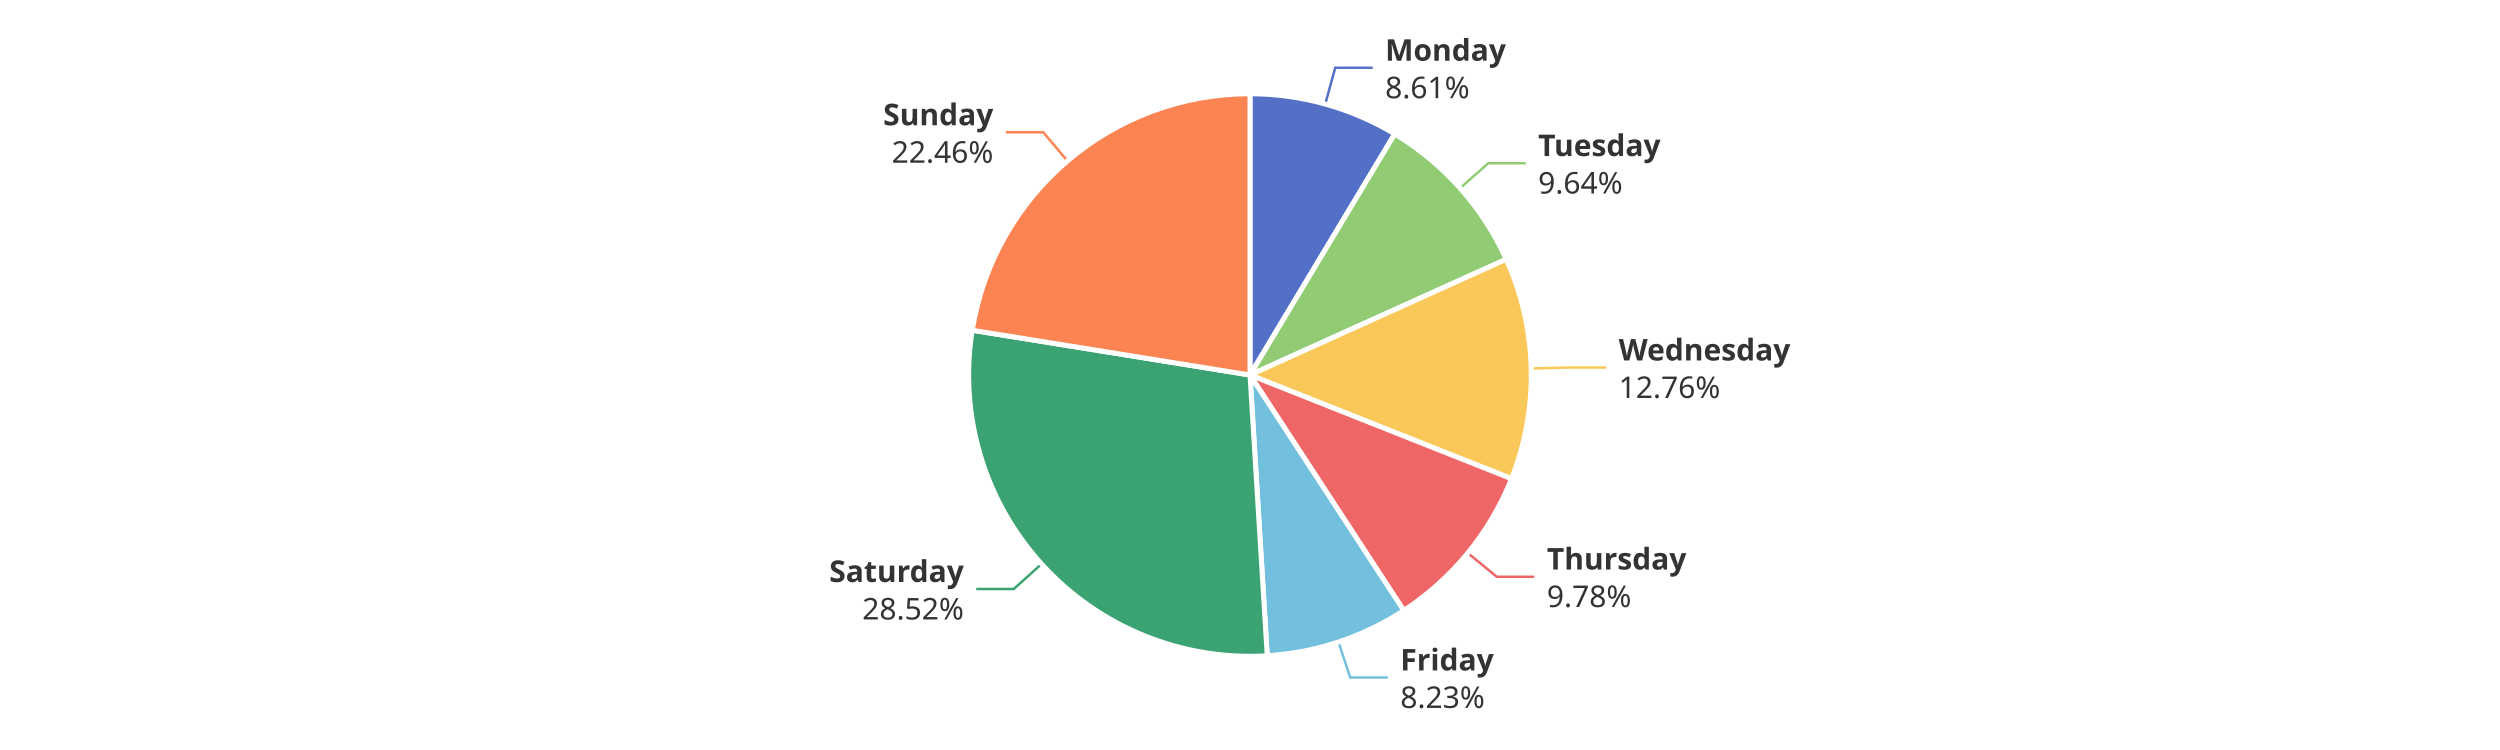
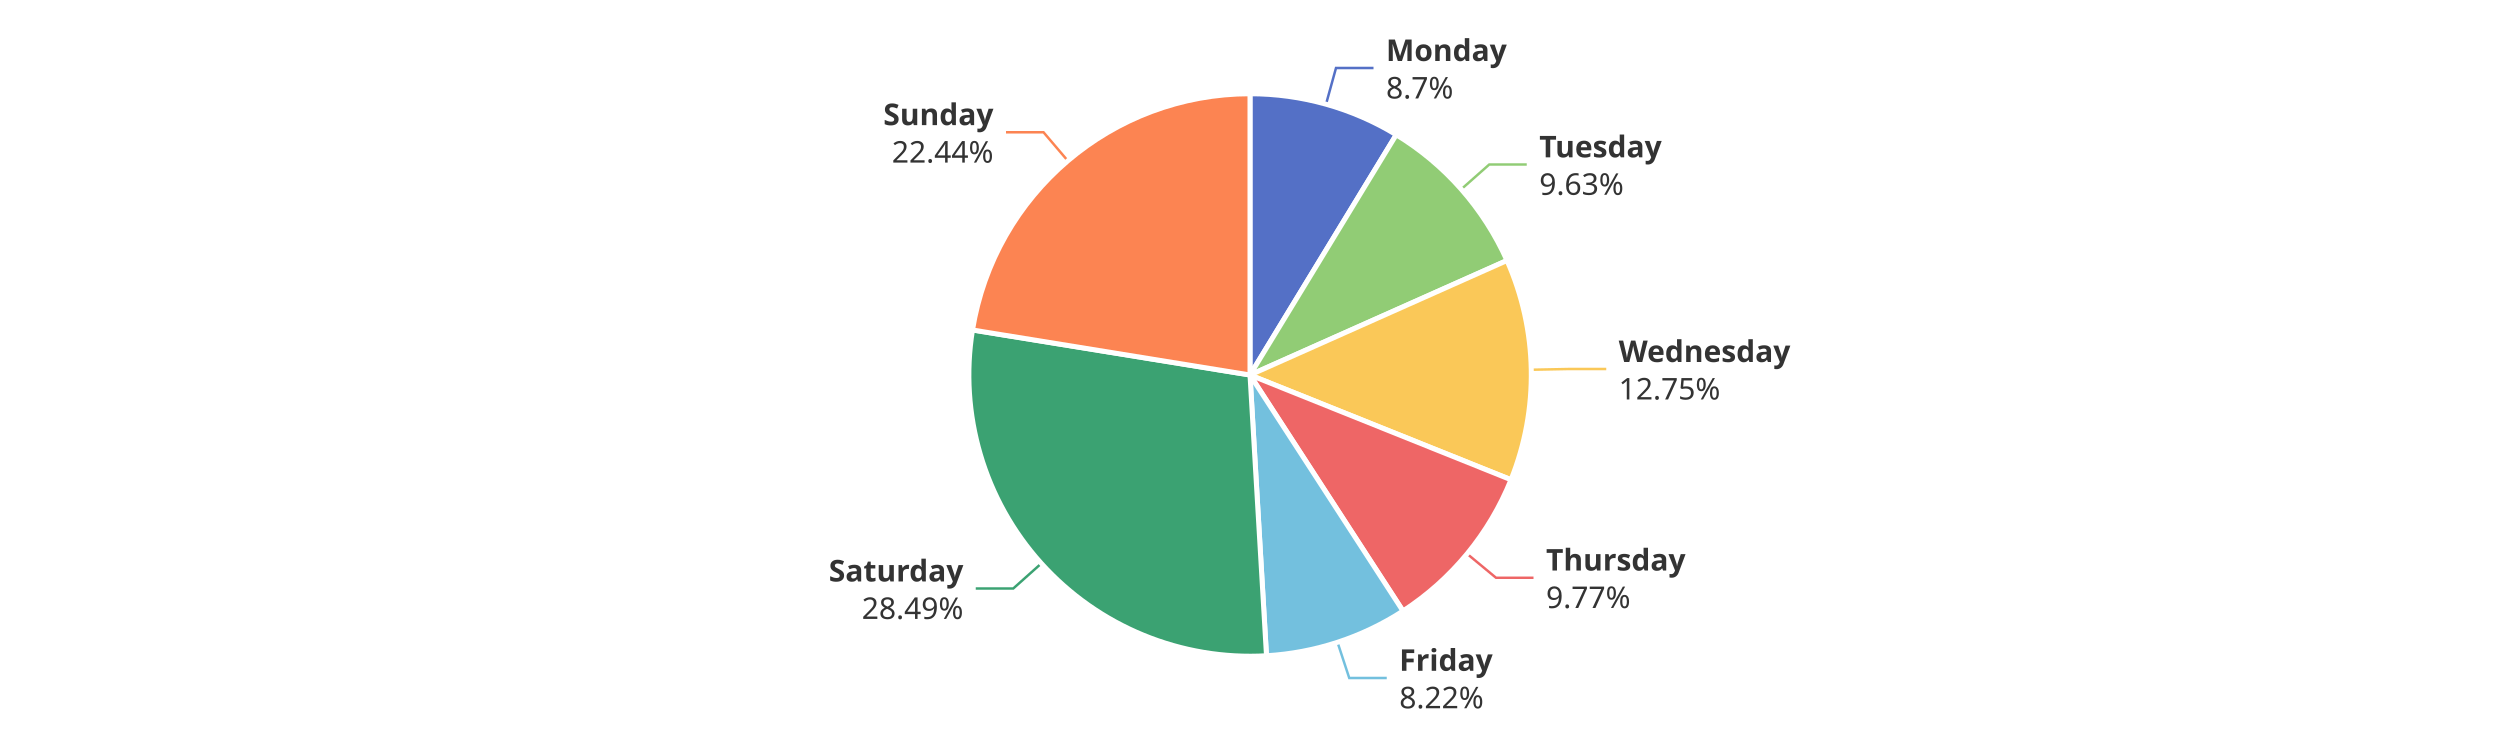
<svg xmlns="http://www.w3.org/2000/svg" width="1000" height="300" version="1.1" baseProfile="full" viewBox="0 0 1000 300">
  <rect width="1000" height="300" x="0" y="0" id="0" fill="#ffffff" />
-   <polyline points="530.1 41.6 534.1 27.1 549.1 27.1" fill="none" stroke="#5470c6" />
-   <polyline points="584.1 75.2 595.3 65.3 610.3 65.3" fill="none" stroke="#91cc75" />
-   <polyline points="612.5 147.4 627.5 147 642.5 147" fill="none" stroke="#fac858" />
-   <polyline points="587.1 221.2 598.7 230.7 613.7 230.7" fill="none" stroke="#ee6666" />
-   <polyline points="535.4 256.8 540.1 271 555.1 271" fill="none" stroke="#73c0de" />
-   <polyline points="416.6 225.6 405.5 235.6 390.5 235.6" fill="none" stroke="#3ba272" />
-   <polyline points="427 64.4 417.3 52.9 402.3 52.9" fill="none" stroke="#fc8452" />
-   <path d="M500 37.5A112.5 112.5 0 0 1 557.9 53.6L500 150Z" fill="#5470c6" stroke="#fff" stroke-width="2" stroke-linejoin="round" />
-   <path d="M557.9 53.6A112.5 112.5 0 0 1 602.5 103.7L500 150Z" fill="#91cc75" stroke="#fff" stroke-width="2" stroke-linejoin="round" />
-   <path d="M602.5 103.7A112.5 112.5 0 0 1 604.6 191.5L500 150Z" fill="#fac858" stroke="#fff" stroke-width="2" stroke-linejoin="round" />
-   <path d="M604.6 191.5A112.5 112.5 0 0 1 561.5 244.2L500 150Z" fill="#ee6666" stroke="#fff" stroke-width="2" stroke-linejoin="round" />
-   <path d="M561.5 244.2A112.5 112.5 0 0 1 506.9 262.3L500 150Z" fill="#73c0de" stroke="#fff" stroke-width="2" stroke-linejoin="round" />
-   <path d="M506.9 262.3A112.5 112.5 0 0 1 388.9 132.1L500 150Z" fill="#3ba272" stroke="#fff" stroke-width="2" stroke-linejoin="round" />
-   <path d="M388.9 132.1A112.5 112.5 0 0 1 500 37.5L500 150Z" fill="#fc8452" stroke="#fff" stroke-width="2" stroke-linejoin="round" />
-   <path d="M0 -15l42.8 0l0 30l-42.8 0Z" transform="translate(554.0686 27.1359)" fill="none" />
-   <text dominant-baseline="central" text-anchor="start" style="font-size:12px;font-family:sans-serif;font-weight:bold;" y="-7.5" transform="translate(554.0686 27.1359)" fill="#333" stroke="rgb(255,255,255)" stroke-width="2" paint-order="stroke" stroke-miterlimit="2">Monday</text>
-   <text dominant-baseline="central" text-anchor="start" style="font-size:12px;font-family:sans-serif;" y="7.5" transform="translate(554.0686 27.1359)" fill="#333" stroke="rgb(255,255,255)" stroke-width="2" paint-order="stroke" stroke-miterlimit="2">8.61%</text>
-   <path d="M0 -15l46.2 0l0 30l-46.2 0Z" transform="translate(615.2674 65.2629)" fill="none" />
-   <text dominant-baseline="central" text-anchor="start" style="font-size:12px;font-family:sans-serif;font-weight:bold;" y="-7.5" transform="translate(615.2674 65.2629)" fill="#333" stroke="rgb(255,255,255)" stroke-width="2" paint-order="stroke" stroke-miterlimit="2">Tuesday</text>
-   <text dominant-baseline="central" text-anchor="start" style="font-size:12px;font-family:sans-serif;" y="7.5" transform="translate(615.2674 65.2629)" fill="#333" stroke="rgb(255,255,255)" stroke-width="2" paint-order="stroke" stroke-miterlimit="2">9.64%</text>
-   <path d="M0 -15l63.6 0l0 30l-63.6 0Z" transform="translate(647.4655 147.0362)" fill="none" />
-   <text dominant-baseline="central" text-anchor="start" style="font-size:12px;font-family:sans-serif;font-weight:bold;" y="-7.5" transform="translate(647.4655 147.0362)" fill="#333" stroke="rgb(255,255,255)" stroke-width="2" paint-order="stroke" stroke-miterlimit="2">Wednesday</text>
-   <text dominant-baseline="central" text-anchor="start" style="font-size:12px;font-family:sans-serif;" y="7.5" transform="translate(647.4655 147.0362)" fill="#333" stroke="rgb(255,255,255)" stroke-width="2" paint-order="stroke" stroke-miterlimit="2">12.76%</text>
-   <path d="M0 -15l50.2 0l0 30l-50.2 0Z" transform="translate(618.7491 230.6527)" fill="none" />
-   <text dominant-baseline="central" text-anchor="start" style="font-size:12px;font-family:sans-serif;font-weight:bold;" y="-7.5" transform="translate(618.7491 230.6527)" fill="#333" stroke="rgb(255,255,255)" stroke-width="2" paint-order="stroke" stroke-miterlimit="2">Thursday</text>
-   <text dominant-baseline="central" text-anchor="start" style="font-size:12px;font-family:sans-serif;" y="7.5" transform="translate(618.7491 230.6527)" fill="#333" stroke="rgb(255,255,255)" stroke-width="2" paint-order="stroke" stroke-miterlimit="2">9.78%</text>
-   <path d="M0 -15l34.2 0l0 30l-34.2 0Z" transform="translate(560.1228 271.0224)" fill="none" />
-   <text dominant-baseline="central" text-anchor="start" style="font-size:12px;font-family:sans-serif;font-weight:bold;" y="-7.5" transform="translate(560.1228 271.0224)" fill="#333" stroke="rgb(255,255,255)" stroke-width="2" paint-order="stroke" stroke-miterlimit="2">Friday</text>
-   <text dominant-baseline="central" text-anchor="start" style="font-size:12px;font-family:sans-serif;" y="7.5" transform="translate(560.1228 271.0224)" fill="#333" stroke="rgb(255,255,255)" stroke-width="2" paint-order="stroke" stroke-miterlimit="2">8.23%</text>
-   <path d="M-48.2 -15l48.2 0l0 30l-48.2 0Z" transform="translate(385.5355 235.6312)" fill="none" />
-   <text dominant-baseline="central" text-anchor="end" style="font-size:12px;font-family:sans-serif;font-weight:bold;" y="-7.5" transform="translate(385.5355 235.6312)" fill="#333" stroke="rgb(255,255,255)" stroke-width="2" paint-order="stroke" stroke-miterlimit="2">Saturday</text>
-   <text dominant-baseline="central" text-anchor="end" style="font-size:12px;font-family:sans-serif;" y="7.5" transform="translate(385.5355 235.6312)" fill="#333" stroke="rgb(255,255,255)" stroke-width="2" paint-order="stroke" stroke-miterlimit="2">28.52%</text>
-   <path d="M-40.9 -15l40.9 0l0 30l-40.9 0Z" transform="translate(397.3173 52.9443)" fill="none" />
-   <text dominant-baseline="central" text-anchor="end" style="font-size:12px;font-family:sans-serif;font-weight:bold;" y="-7.5" transform="translate(397.3173 52.9443)" fill="#333" stroke="rgb(255,255,255)" stroke-width="2" paint-order="stroke" stroke-miterlimit="2">Sunday</text>
-   <text dominant-baseline="central" text-anchor="end" style="font-size:12px;font-family:sans-serif;" y="7.5" transform="translate(397.3173 52.9443)" fill="#333" stroke="rgb(255,255,255)" stroke-width="2" paint-order="stroke" stroke-miterlimit="2">22.46%</text>
+   <polyline points="530.4 41.7 534.4 27.2 549.4 27.2" fill="none" stroke="#5470c6" />
+   <polyline points="584.5 75.7 595.7 65.8 610.7 65.8" fill="none" stroke="#91cc75" />
+   <polyline points="612.5 147.9 627.5 147.6 642.5 147.6" fill="none" stroke="#fac858" />
+   <polyline points="586.8 221.5 598.4 231.1 613.4 231.1" fill="none" stroke="#ee6666" />
+   <polyline points="535 256.9 539.7 271.2 554.7 271.2" fill="none" stroke="#73c0de" />
+   <polyline points="416.5 225.4 405.3 235.4 390.3 235.4" fill="none" stroke="#3ba272" />
+   <polyline points="427.1 64.3 417.4 52.9 402.4 52.9" fill="none" stroke="#fc8452" />
+   <path d="M500 37.5A112.5 112.5 0 0 1 558.5 53.9L500 150Z" fill="#5470c6" stroke="#fff" stroke-width="2" stroke-linejoin="round" />
+   <path d="M558.5 53.9A112.5 112.5 0 0 1 602.8 104.2L500 150Z" fill="#91cc75" stroke="#fff" stroke-width="2" stroke-linejoin="round" />
+   <path d="M602.8 104.2A112.5 112.5 0 0 1 604.4 191.9L500 150Z" fill="#fac858" stroke="#fff" stroke-width="2" stroke-linejoin="round" />
+   <path d="M604.4 191.9A112.5 112.5 0 0 1 561.2 244.4L500 150Z" fill="#ee6666" stroke="#fff" stroke-width="2" stroke-linejoin="round" />
+   <path d="M561.2 244.4A112.5 112.5 0 0 1 506.6 262.3L500 150Z" fill="#73c0de" stroke="#fff" stroke-width="2" stroke-linejoin="round" />
+   <path d="M506.6 262.3A112.5 112.5 0 0 1 389 132L500 150Z" fill="#3ba272" stroke="#fff" stroke-width="2" stroke-linejoin="round" />
+   <path d="M389 132A112.5 112.5 0 0 1 500 37.5L500 150Z" fill="#fc8452" stroke="#fff" stroke-width="2" stroke-linejoin="round" />
+   <path d="M0 -15l42.8 0l0 30l-42.8 0Z" transform="translate(554.4159 27.2327)" fill="none" />
+   <text dominant-baseline="central" text-anchor="start" style="font-size:12px;font-family:sans-serif;font-weight:bold;" y="-7.5" transform="translate(554.4159 27.2327)" fill="#333" stroke="rgb(255,255,255)" stroke-width="2" paint-order="stroke" stroke-miterlimit="2">Monday</text>
+   <text dominant-baseline="central" text-anchor="start" style="font-size:12px;font-family:sans-serif;" y="7.5" transform="translate(554.4159 27.2327)" fill="#333" stroke="rgb(255,255,255)" stroke-width="2" paint-order="stroke" stroke-miterlimit="2">8.7%</text>
+   <path d="M0 -15l46.2 0l0 30l-46.2 0Z" transform="translate(615.7186 65.7729)" fill="none" />
+   <text dominant-baseline="central" text-anchor="start" style="font-size:12px;font-family:sans-serif;font-weight:bold;" y="-7.5" transform="translate(615.7186 65.7729)" fill="#333" stroke="rgb(255,255,255)" stroke-width="2" paint-order="stroke" stroke-miterlimit="2">Tuesday</text>
+   <text dominant-baseline="central" text-anchor="start" style="font-size:12px;font-family:sans-serif;" y="7.5" transform="translate(615.7186 65.7729)" fill="#333" stroke="rgb(255,255,255)" stroke-width="2" paint-order="stroke" stroke-miterlimit="2">9.63%</text>
+   <path d="M0 -15l63.6 0l0 30l-63.6 0Z" transform="translate(647.4781 147.6369)" fill="none" />
+   <text dominant-baseline="central" text-anchor="start" style="font-size:12px;font-family:sans-serif;font-weight:bold;" y="-7.5" transform="translate(647.4781 147.6369)" fill="#333" stroke="rgb(255,255,255)" stroke-width="2" paint-order="stroke" stroke-miterlimit="2">Wednesday</text>
+   <text dominant-baseline="central" text-anchor="start" style="font-size:12px;font-family:sans-serif;" y="7.5" transform="translate(647.4781 147.6369)" fill="#333" stroke="rgb(255,255,255)" stroke-width="2" paint-order="stroke" stroke-miterlimit="2">12.75%</text>
+   <path d="M0 -15l50.2 0l0 30l-50.2 0Z" transform="translate(618.4189 231.0553)" fill="none" />
+   <text dominant-baseline="central" text-anchor="start" style="font-size:12px;font-family:sans-serif;font-weight:bold;" y="-7.5" transform="translate(618.4189 231.0553)" fill="#333" stroke="rgb(255,255,255)" stroke-width="2" paint-order="stroke" stroke-miterlimit="2">Thursday</text>
+   <text dominant-baseline="central" text-anchor="start" style="font-size:12px;font-family:sans-serif;" y="7.5" transform="translate(618.4189 231.0553)" fill="#333" stroke="rgb(255,255,255)" stroke-width="2" paint-order="stroke" stroke-miterlimit="2">9.77%</text>
+   <path d="M0 -15l34.2 0l0 30l-34.2 0Z" transform="translate(559.7043 271.1603)" fill="none" />
+   <text dominant-baseline="central" text-anchor="start" style="font-size:12px;font-family:sans-serif;font-weight:bold;" y="-7.5" transform="translate(559.7043 271.1603)" fill="#333" stroke="rgb(255,255,255)" stroke-width="2" paint-order="stroke" stroke-miterlimit="2">Friday</text>
+   <text dominant-baseline="central" text-anchor="start" style="font-size:12px;font-family:sans-serif;" y="7.5" transform="translate(559.7043 271.1603)" fill="#333" stroke="rgb(255,255,255)" stroke-width="2" paint-order="stroke" stroke-miterlimit="2">8.22%</text>
+   <path d="M-48.2 -15l48.2 0l0 30l-48.2 0Z" transform="translate(385.3474 235.4232)" fill="none" />
+   <text dominant-baseline="central" text-anchor="end" style="font-size:12px;font-family:sans-serif;font-weight:bold;" y="-7.5" transform="translate(385.3474 235.4232)" fill="#333" stroke="rgb(255,255,255)" stroke-width="2" paint-order="stroke" stroke-miterlimit="2">Saturday</text>
+   <text dominant-baseline="central" text-anchor="end" style="font-size:12px;font-family:sans-serif;" y="7.5" transform="translate(385.3474 235.4232)" fill="#333" stroke="rgb(255,255,255)" stroke-width="2" paint-order="stroke" stroke-miterlimit="2">28.49%</text>
+   <path d="M-40.9 -15l40.9 0l0 30l-40.9 0Z" transform="translate(397.3783 52.8923)" fill="none" />
+   <text dominant-baseline="central" text-anchor="end" style="font-size:12px;font-family:sans-serif;font-weight:bold;" y="-7.5" transform="translate(397.3783 52.8923)" fill="#333" stroke="rgb(255,255,255)" stroke-width="2" paint-order="stroke" stroke-miterlimit="2">Sunday</text>
+   <text dominant-baseline="central" text-anchor="end" style="font-size:12px;font-family:sans-serif;" y="7.5" transform="translate(397.3783 52.8923)" fill="#333" stroke="rgb(255,255,255)" stroke-width="2" paint-order="stroke" stroke-miterlimit="2">22.44%</text>
</svg>
